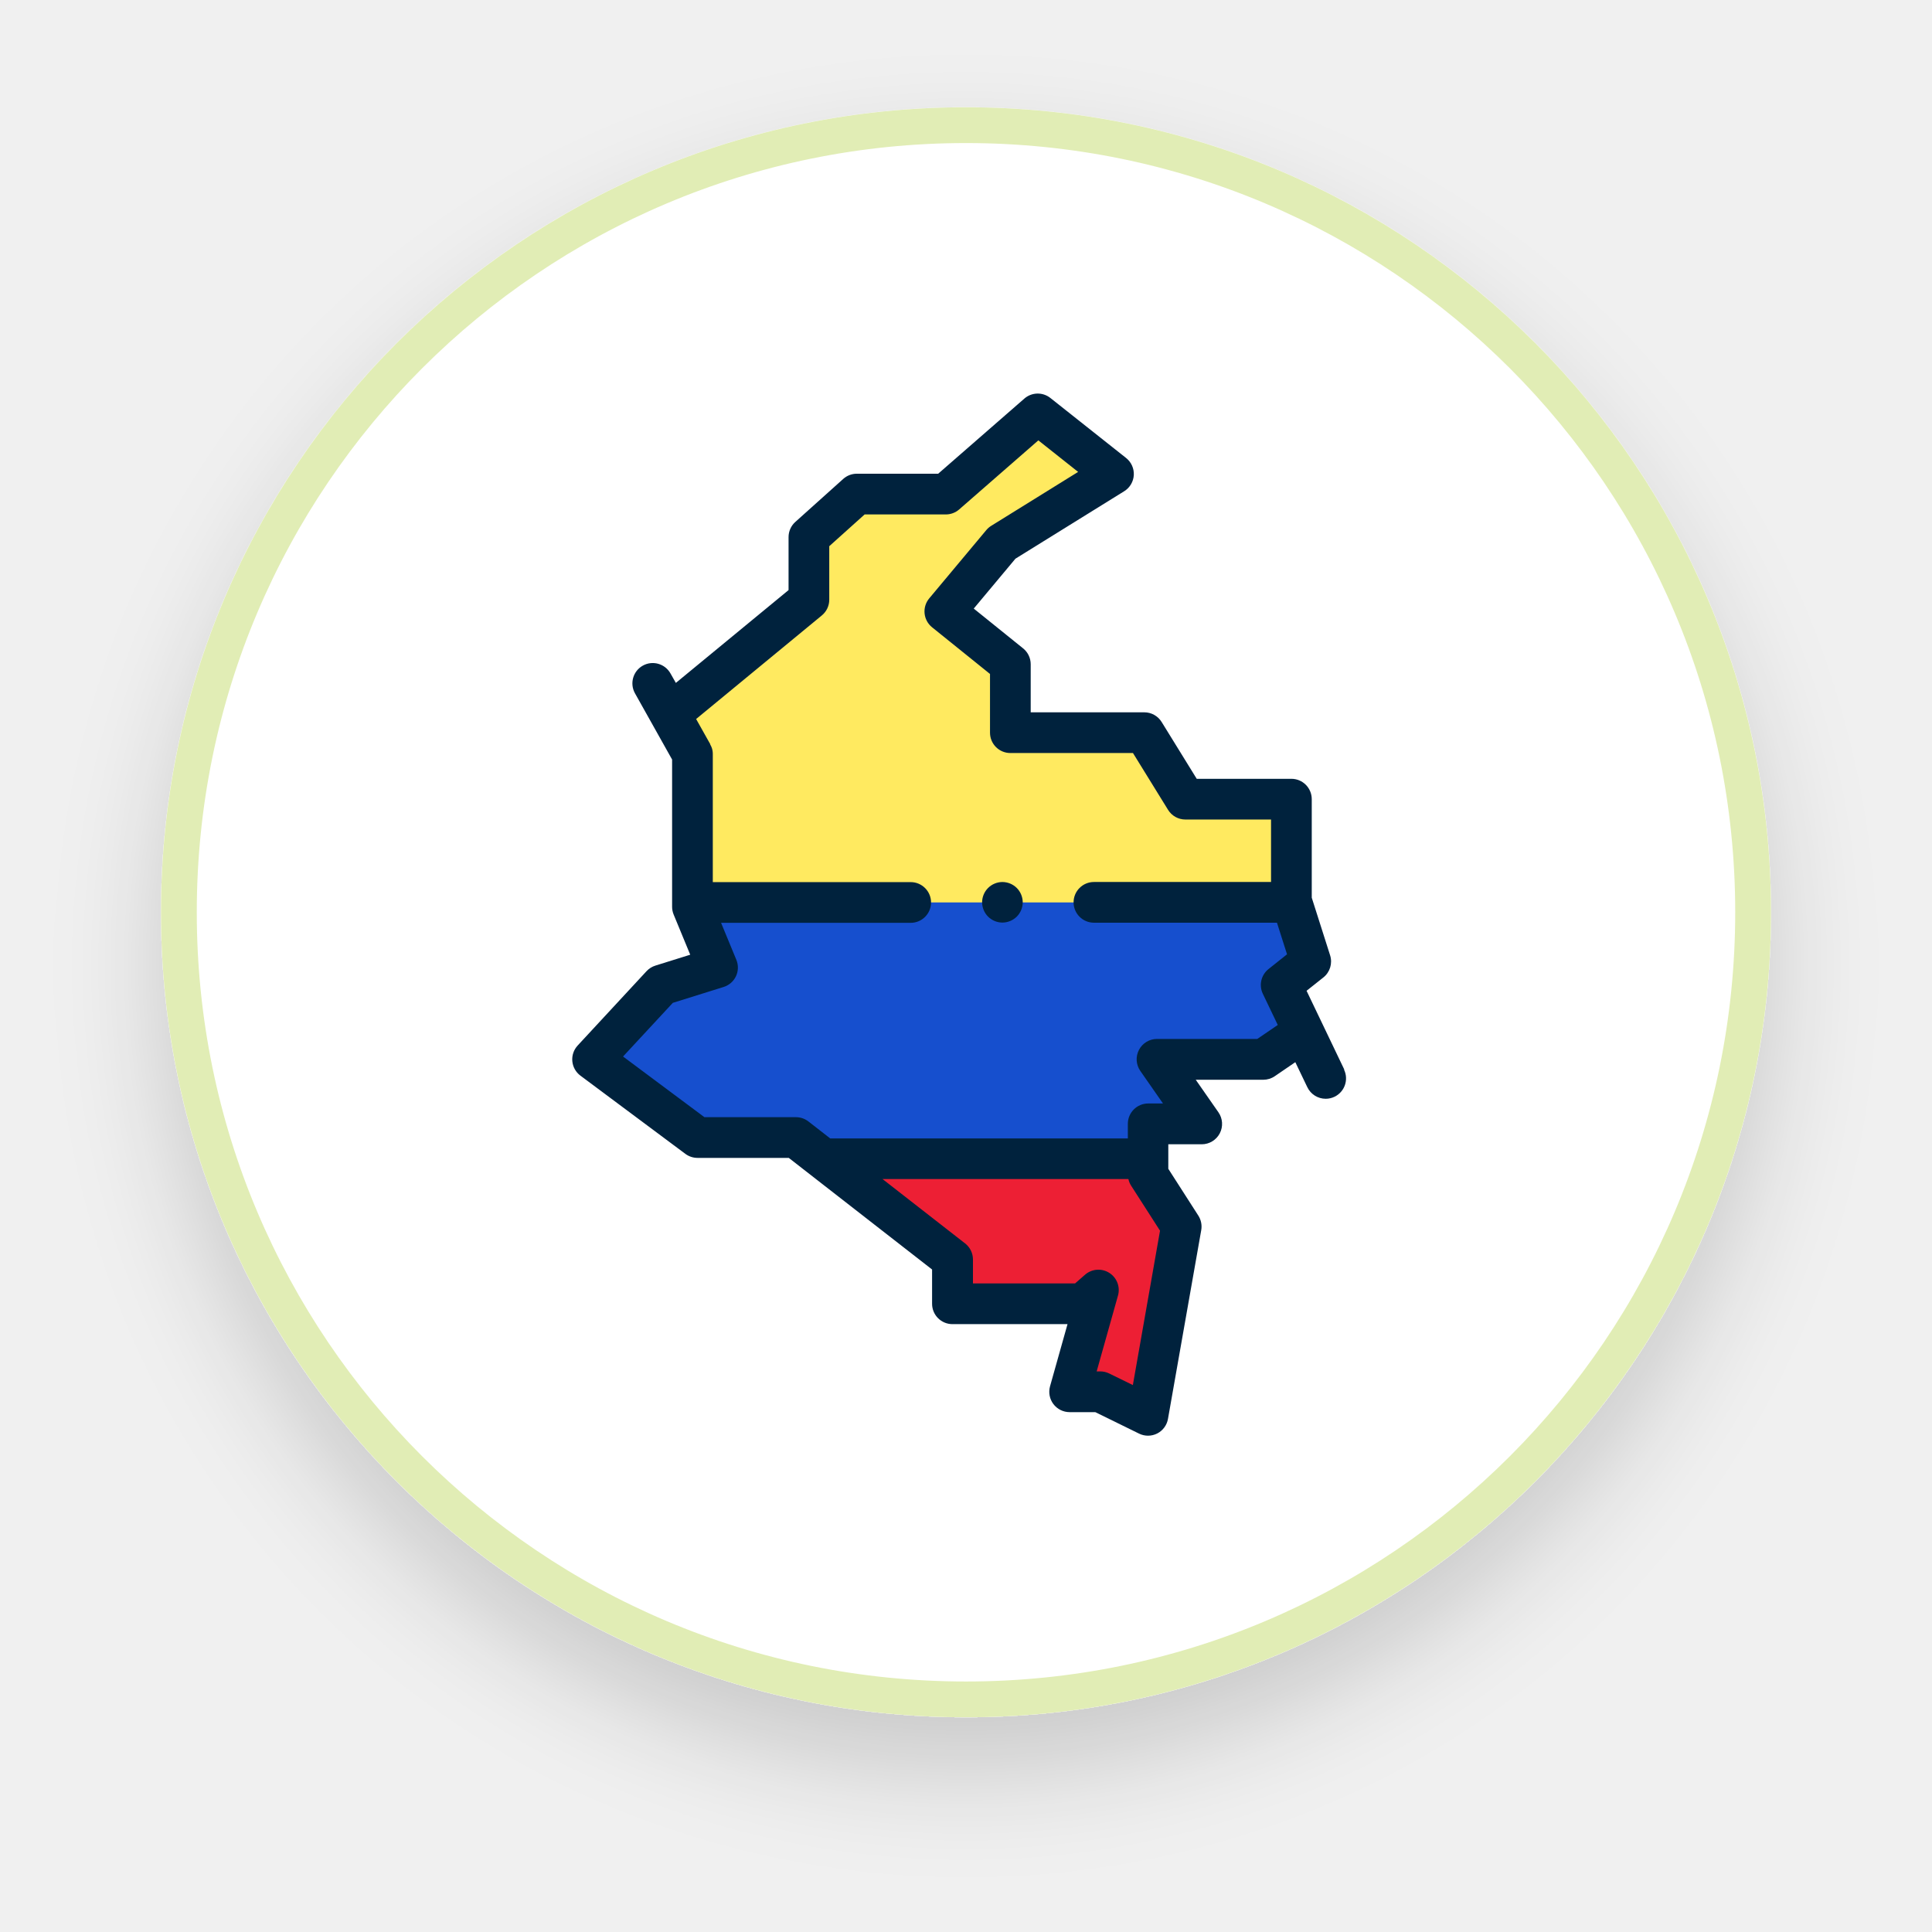
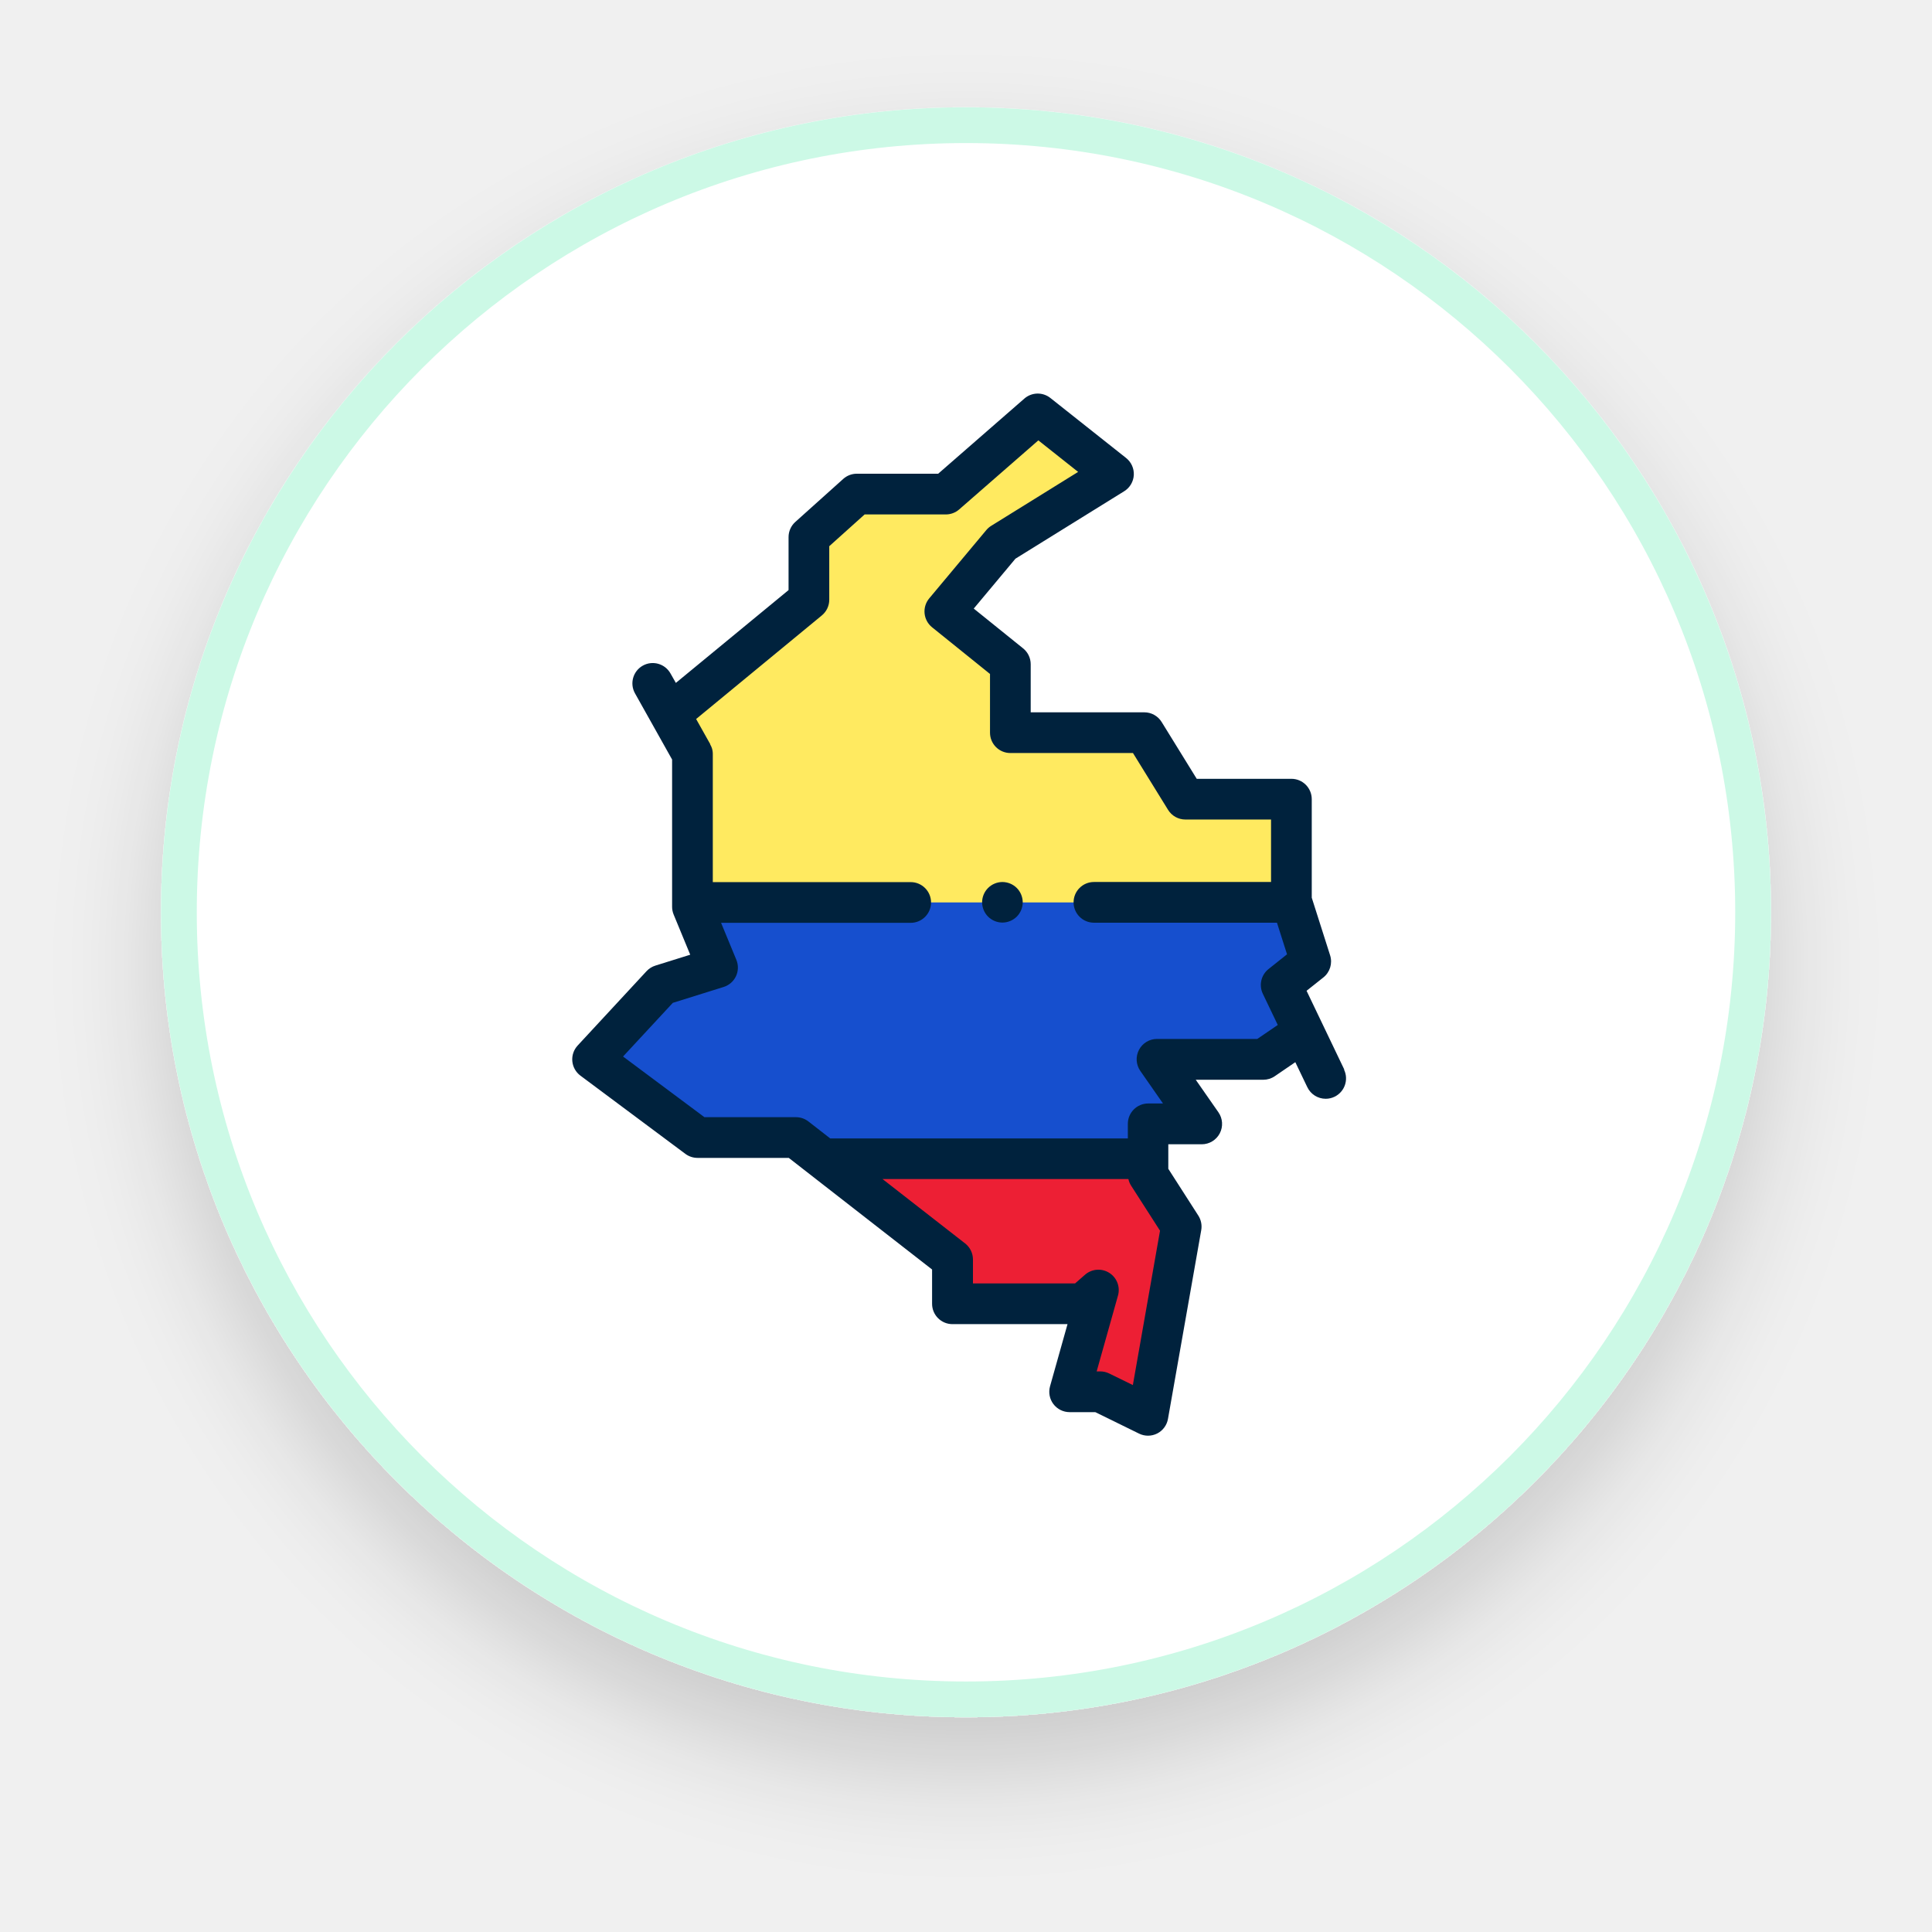
<svg xmlns="http://www.w3.org/2000/svg" width="108" height="108" viewBox="0 0 108 108">
  <defs>
    <filter id="Elipse_5701" x="0" y="0" width="108" height="108" filterUnits="userSpaceOnUse">
      <feOffset dy="3" input="SourceAlpha" />
      <feGaussianBlur stdDeviation="3" result="blur" />
      <feFlood flood-opacity="0.161" />
      <feComposite operator="in" in2="blur" />
      <feComposite in="SourceGraphic" />
    </filter>
  </defs>
  <g id="Grupo_1008774" data-name="Grupo 1008774" transform="translate(-1011 -2069.893)">
    <g transform="matrix(1, 0, 0, 1, 1011, 2069.89)" filter="url(#Elipse_5701)">
-       <g id="Elipse_5701-2" data-name="Elipse 5701" transform="translate(9 6)" fill="#fff" stroke="#e1edb5" stroke-width="2">
+       <g id="Elipse_5701-2" data-name="Elipse 5701" transform="translate(9 6)" fill="#fff" stroke="#ccf9e6" stroke-width="2">
        <circle cx="45" cy="45" r="45" stroke="none" />
        <circle cx="45" cy="45" r="44" fill="none" />
      </g>
    </g>
    <g id="Grupo_1008748" data-name="Grupo 1008748" transform="translate(1043 2091.893)">
      <g id="Grupo_16669" data-name="Grupo 16669" transform="translate(1.138 1.138)">
        <path id="Trazado_26012" data-name="Trazado 26012" d="M1201.143-234.115v-2.843h3.006l-2.514-3.608h5.958l2.241-1.53-1.257-2.624,1.65-1.312-1.08-3.389v-5.685h-5.926l-2.3-3.717h-7.489v-3.826l-3.662-2.952,3.191-3.818,6.236-3.867-4.234-3.356-5.138,4.482h-4.974l-2.679,2.405v3.5l-7.762,6.4,1.257,2.241v8.527l1.4,3.4-3.129.977-3.849,4.154,5.867,4.373h5.491l8.758,6.821v2.472h7.275l.875-.765-1.6,5.685h1.7l2.682,1.312,1.859-10.55Z" transform="translate(-1170.095 276.643)" fill="#ffea60" />
        <path id="Trazado_26013" data-name="Trazado 26013" d="M1226.46-152.3v-.888H1208.3l7.231,5.632v2.472h7.275l.875-.765-1.6,5.685h1.7l2.682,1.312,1.859-10.55Z" transform="translate(-1195.412 194.825)" fill="#ed1f34" />
        <path id="Trazado_26014" data-name="Trazado 26014" d="M1175.67-195.442l1.4,3.4-3.129.977-3.849,4.154,5.867,4.373h5.491l1.527,1.189h18.163v-1.955h3.006l-2.514-3.608h5.958l2.241-1.53-1.257-2.624,1.65-1.312-1.054-3.306h-33.5Z" transform="translate(-1170.095 222.992)" fill="#164fce" />
      </g>
      <g id="Grupo_16670" data-name="Grupo 16670" transform="translate(0 0)">
        <path id="Trazado_26015" data-name="Trazado 26015" d="M1209.87-242.224l-1.245-2.6-.865-1.806.94-.747a1.138,1.138,0,0,0,.376-1.236l-1.026-3.221v-5.508a1.138,1.138,0,0,0-1.138-1.138h-5.292l-1.962-3.177a1.138,1.138,0,0,0-.968-.54h-6.351v-2.688a1.137,1.137,0,0,0-.424-.886l-2.76-2.225,2.331-2.789,6.08-3.771a1.137,1.137,0,0,0,.536-.9,1.139,1.139,0,0,0-.429-.957l-4.234-3.356a1.138,1.138,0,0,0-1.455.034l-4.817,4.2h-4.548a1.137,1.137,0,0,0-.76.291l-2.679,2.405a1.139,1.139,0,0,0-.377.847v2.962l-6.3,5.189-.3-.529a1.138,1.138,0,0,0-1.549-.436,1.138,1.138,0,0,0-.435,1.549l2.074,3.7v8.23a1.139,1.139,0,0,0,.086.434l.927,2.246-1.942.607a1.138,1.138,0,0,0-.5.313l-3.849,4.155a1.137,1.137,0,0,0-.3.877,1.138,1.138,0,0,0,.453.808l5.867,4.373a1.139,1.139,0,0,0,.68.225h5.1l8.011,6.239v1.916a1.138,1.138,0,0,0,1.138,1.138h6.433l-.977,3.474a1.138,1.138,0,0,0,.188.995,1.138,1.138,0,0,0,.907.451h1.436l2.446,1.2a1.136,1.136,0,0,0,.5.116,1.14,1.14,0,0,0,.516-.124,1.137,1.137,0,0,0,.6-.817l1.859-10.55a1.138,1.138,0,0,0-.163-.812l-1.678-2.616v-1.371h1.868a1.138,1.138,0,0,0,1.009-.611,1.139,1.139,0,0,0-.075-1.177l-1.268-1.819h3.778a1.138,1.138,0,0,0,.642-.2l1.146-.783.672,1.4a1.138,1.138,0,0,0,1.027.646,1.134,1.134,0,0,0,.491-.112,1.138,1.138,0,0,0,.534-1.517ZM1198.05-224.59l-1.324-.648a1.138,1.138,0,0,0-.5-.116h-.2l1.192-4.239a1.137,1.137,0,0,0-.488-1.27,1.137,1.137,0,0,0-1.356.106l-.553.484h-5.71v-1.334a1.138,1.138,0,0,0-.438-.9l-4.618-3.6H1197.8a1.128,1.128,0,0,0,.149.365l1.619,2.523Zm-23.622-35.822-.792-1.411,7.028-5.791a1.136,1.136,0,0,0,.414-.878v-2.991l1.977-1.775h4.538a1.139,1.139,0,0,0,.748-.281l4.425-3.86,2.224,1.763-4.86,3.015a1.131,1.131,0,0,0-.273.237l-3.191,3.818a1.137,1.137,0,0,0-.259.841,1.138,1.138,0,0,0,.418.774l3.239,2.61v3.282a1.138,1.138,0,0,0,1.138,1.138h6.854l1.962,3.177a1.138,1.138,0,0,0,.968.54h4.788v3.492h-9.9a1.138,1.138,0,0,0-1.138,1.138,1.138,1.138,0,0,0,1.138,1.138h10.231l.563,1.767-1.035.824a1.138,1.138,0,0,0-.318,1.382l.835,1.743-1.145.781H1199.4a1.138,1.138,0,0,0-1.009.611,1.138,1.138,0,0,0,.075,1.177l1.268,1.82h-.827a1.138,1.138,0,0,0-1.138,1.138v.817h-16.635l-1.219-.949a1.136,1.136,0,0,0-.7-.24H1174.1l-4.549-3.391,2.782-3,2.839-.887a1.136,1.136,0,0,0,.691-.6,1.137,1.137,0,0,0,.022-.917l-.854-2.069h10.6a1.138,1.138,0,0,0,1.137-1.138,1.137,1.137,0,0,0-1.137-1.138h-11.063v-7.144a1.076,1.076,0,0,0-.048-.338,1.085,1.085,0,0,0-.1-.219Z" transform="translate(-1166.722 280.016)" fill="#00223d" />
        <path id="Trazado_26016" data-name="Trazado 26016" d="M1235.742-199.061a1.146,1.146,0,0,0-.8.334,1.146,1.146,0,0,0-.333.8,1.146,1.146,0,0,0,.333.8,1.146,1.146,0,0,0,.8.334,1.151,1.151,0,0,0,.806-.334,1.144,1.144,0,0,0,.332-.8,1.143,1.143,0,0,0-.332-.8A1.148,1.148,0,0,0,1235.742-199.061Z" transform="translate(-1211.709 226.366)" fill="#00223d" />
      </g>
    </g>
  </g>
</svg>
